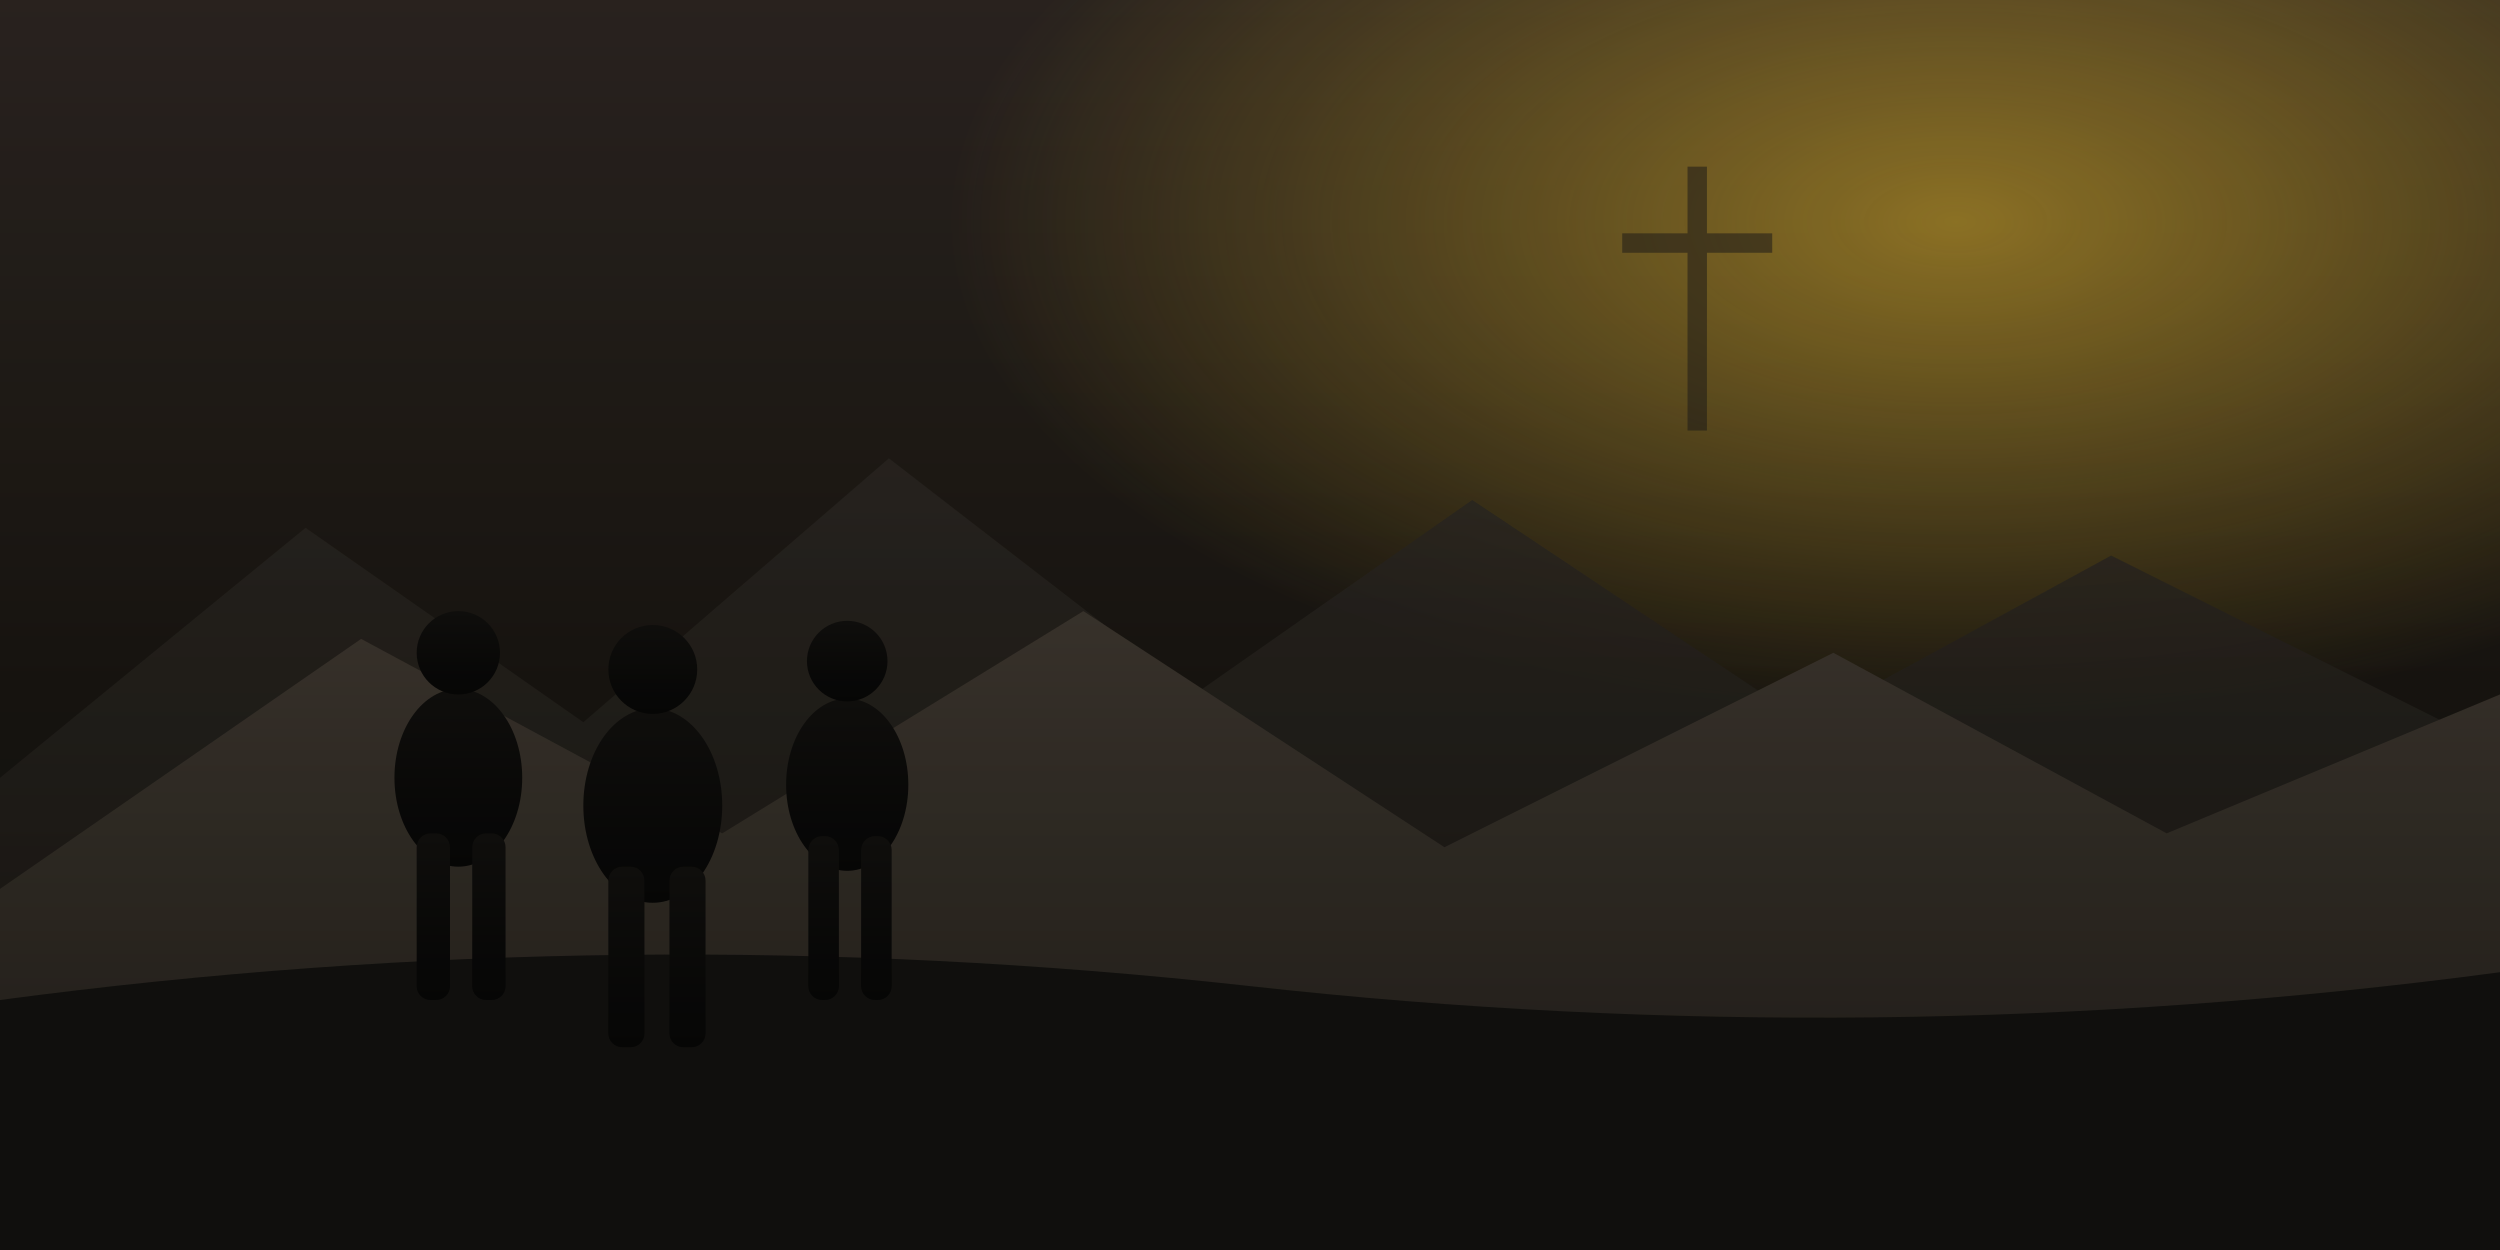
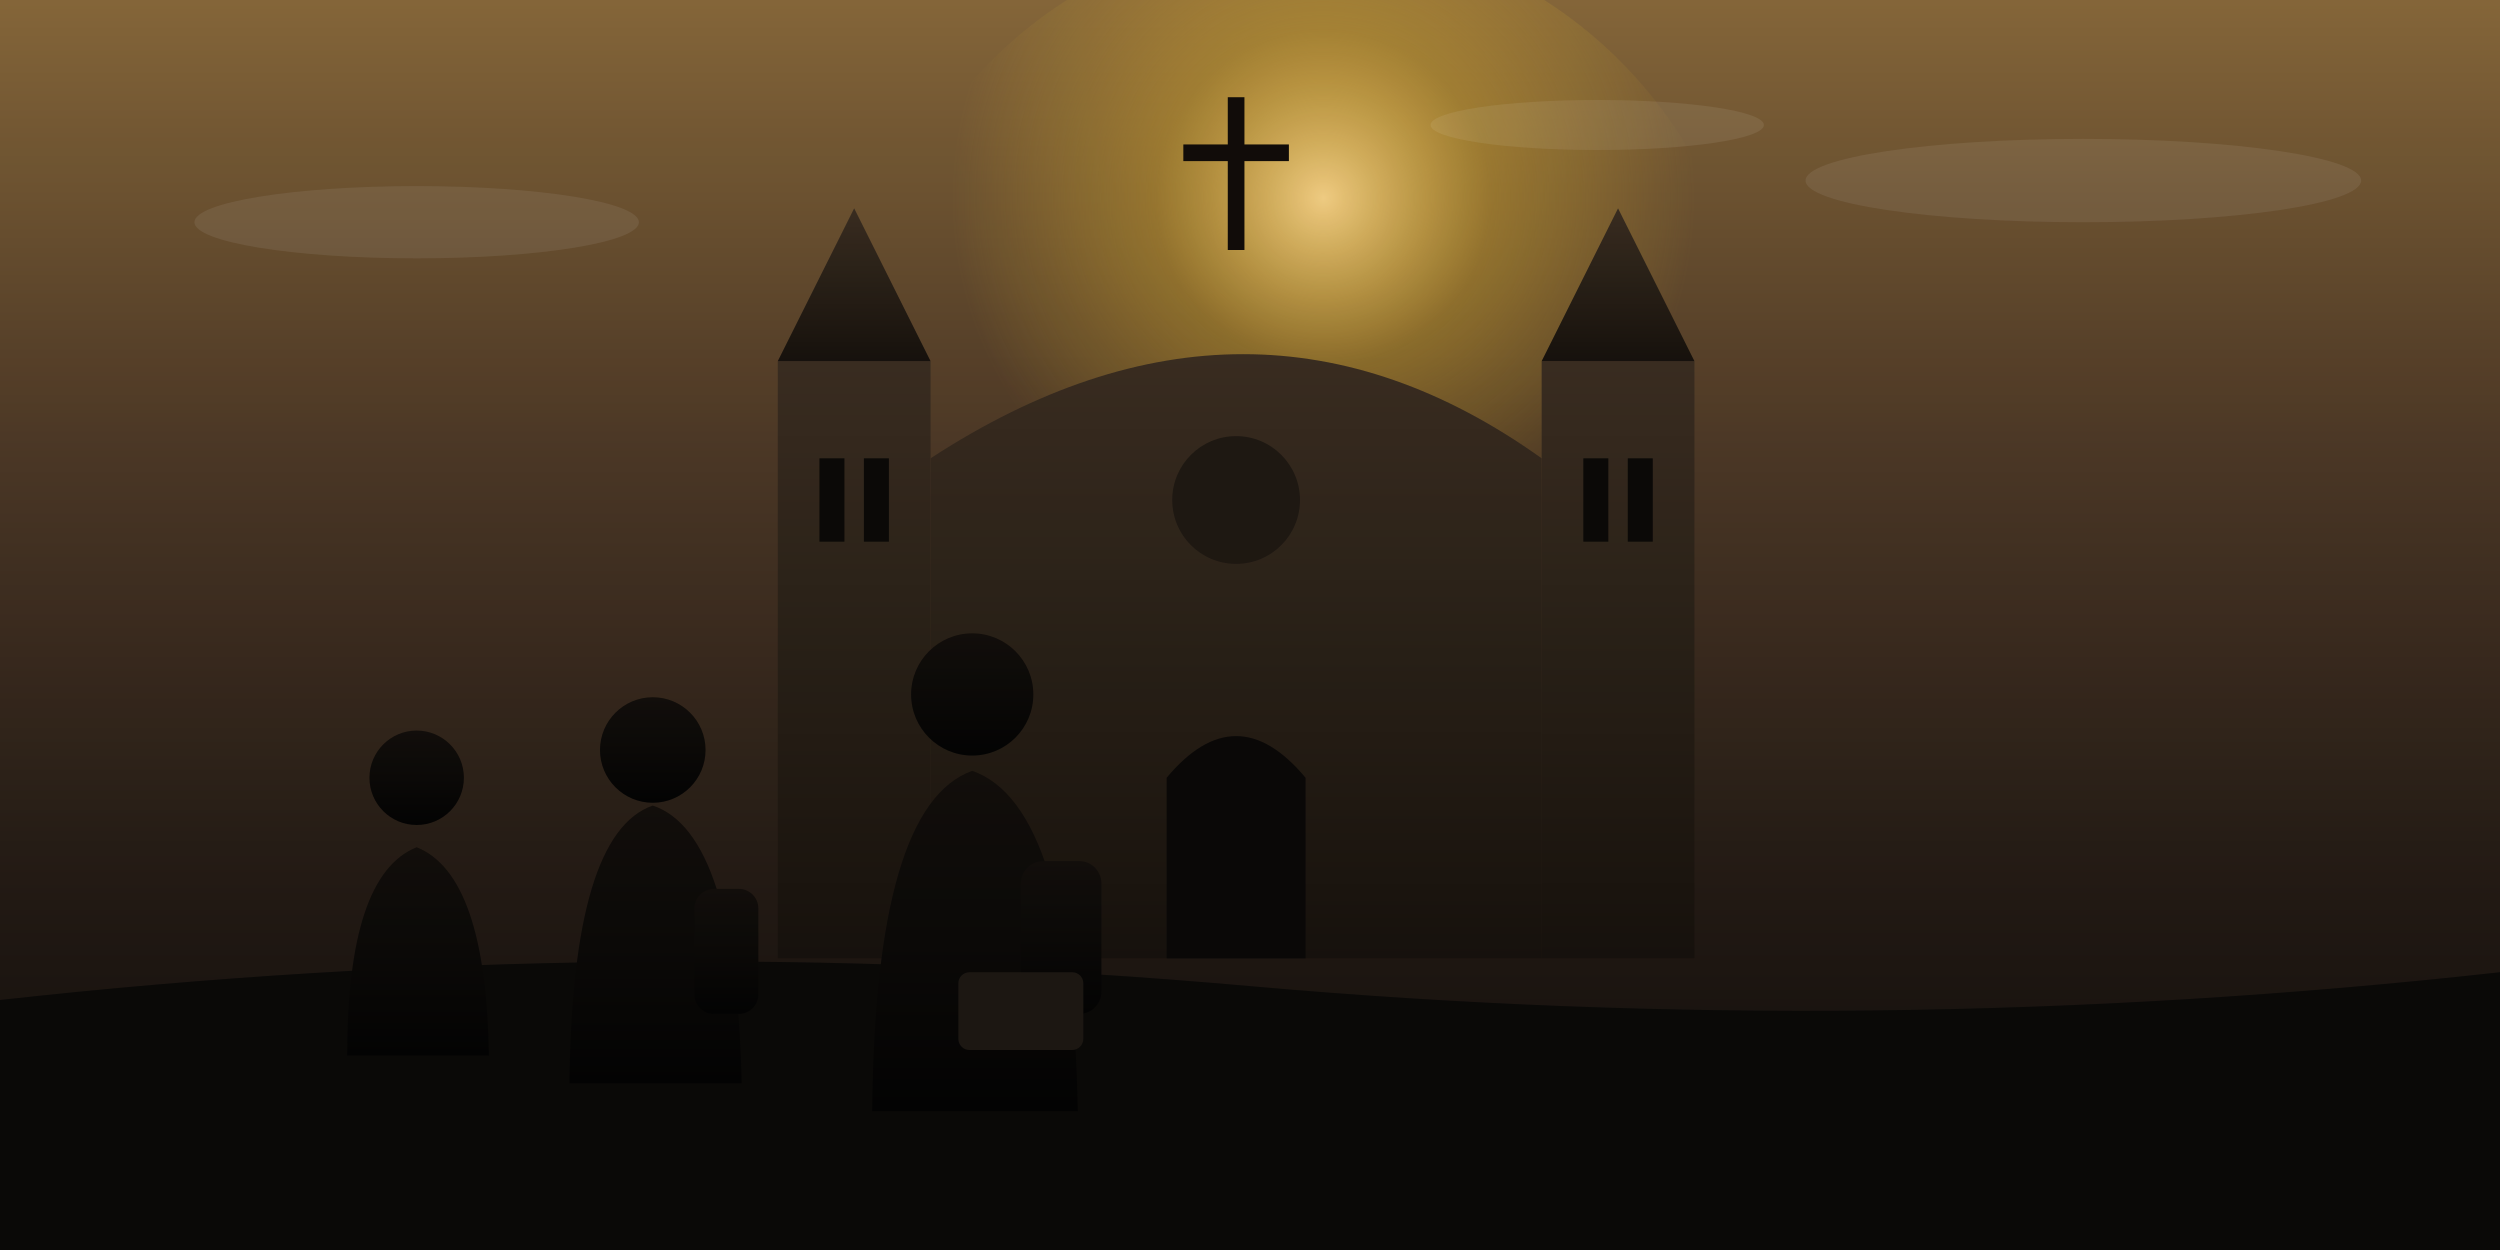
<svg xmlns="http://www.w3.org/2000/svg" viewBox="0 0 1800 900" preserveAspectRatio="xMidYMid slice">
  <defs>
    <linearGradient id="sky" x1="0" y1="0" x2="0" y2="1">
-       <stop offset="0%" stop-color="#2b2420" />
-       <stop offset="55%" stop-color="#17140f" />
-       <stop offset="100%" stop-color="#0b0b0d" />
+       <stop offset="0%" stop-color="#8a6a3a" />
+       <stop offset="35%" stop-color="#4f3a26" />
+       <stop offset="70%" stop-color="#241b14" />
+       <stop offset="100%" stop-color="#0b0a08" />
    </linearGradient>
-     <radialGradient id="sun" cx="78%" cy="18%" r="40%">
-       <stop offset="0%" stop-color="#f2c230" stop-opacity="0.55" />
+     <radialGradient id="sun" cx="52%" cy="30%" r="42%">
+       <stop offset="0%" stop-color="#ffd98a" stop-opacity="0.95" />
+       <stop offset="45%" stop-color="#f2c230" stop-opacity="0.35" />
      <stop offset="100%" stop-color="#f2c230" stop-opacity="0" />
    </radialGradient>
-     <linearGradient id="mnt1" x1="0" y1="0" x2="0" y2="1">
-       <stop offset="0%" stop-color="#3a342c" />
-       <stop offset="100%" stop-color="#1c1915" />
-     </linearGradient>
-     <linearGradient id="mnt2" x1="0" y1="0" x2="0" y2="1">
-       <stop offset="0%" stop-color="#2a2621" />
-       <stop offset="100%" stop-color="#14120f" />
+     <linearGradient id="towerGrad" x1="0" y1="0" x2="0" y2="1">
+       <stop offset="0%" stop-color="#3b2e20" />
+       <stop offset="100%" stop-color="#17120c" />
    </linearGradient>
    <linearGradient id="figGrad" x1="0" y1="0" x2="0" y2="1">
-       <stop offset="0%" stop-color="#0f0e0c" />
-       <stop offset="100%" stop-color="#050504" />
+       <stop offset="0%" stop-color="#130f0a" />
+       <stop offset="100%" stop-color="#030302" />
    </linearGradient>
  </defs>
  <rect width="1800" height="900" fill="url(#sky)" />
-   <rect width="1800" height="900" fill="url(#sun)" />
-   <path d="M0,560 L220,380 L420,520 L640,330 L860,500 L1060,360 L1300,520 L1520,400 L1800,540 L1800,900 L0,900 Z" fill="url(#mnt2)" opacity="0.8" />
-   <path d="M0,640 L260,460 L520,600 L780,440 L1040,610 L1320,470 L1560,600 L1800,500 L1800,900 L0,900 Z" fill="url(#mnt1)" />
-   <g opacity="0.55">
-     <rect x="1215" y="120" width="14" height="190" fill="#1f1c17" />
-     <rect x="1168" y="168" width="108" height="14" fill="#1f1c17" />
+   <circle cx="940" cy="270" r="320" fill="url(#sun)" />
+   <g fill="#fff" opacity="0.08">
+     <ellipse cx="300" cy="160" rx="160" ry="26" />
+     <ellipse cx="1500" cy="130" rx="200" ry="30" />
+     <ellipse cx="1150" cy="90" rx="120" ry="18" />
  </g>
-   <path d="M0,720 Q450,660 900,710 T1800,700 L1800,900 L0,900 Z" fill="#100f0d" />
+   <g fill="url(#towerGrad)">
+     <rect x="560" y="260" width="110" height="430" />
+     <path d="M560 260 L615 150 L670 260 Z" />
+     <rect x="590" y="330" width="18" height="60" fill="#0b0906" />
+     <rect x="622" y="330" width="18" height="60" fill="#0b0906" />
+     <rect x="1110" y="260" width="110" height="430" />
+     <path d="M1110 260 L1165 150 L1220 260 Z" />
+     <rect x="1140" y="330" width="18" height="60" fill="#0b0906" />
+     <rect x="1172" y="330" width="18" height="60" fill="#0b0906" />
+     <path d="M670 690 L670 330 Q900 180 1110 330 L1110 690 Z" />
+     <circle cx="890" cy="360" r="46" fill="#1d1711" opacity="0.9" />
+     <path d="M840 690 L840 560 Q890 500 940 560 L940 690 Z" fill="#0a0806" />
+   </g>
+   <g fill="#120d08">
+     <rect x="884" y="70" width="12" height="110" />
+     <rect x="852" y="104" width="76" height="12" />
+   </g>
+   <path d="M0,720 Q450,670 900,710 T1800,700 L1800,900 L0,900 Z" fill="#0a0906" />
  <g fill="url(#figGrad)">
-     <ellipse cx="330" cy="560" rx="46" ry="64" />
-     <circle cx="330" cy="470" r="30" />
-     <rect x="300" y="600" width="24" height="120" rx="10" />
-     <rect x="340" y="600" width="24" height="120" rx="10" />
-     <ellipse cx="470" cy="580" rx="50" ry="70" />
-     <circle cx="470" cy="482" r="32" />
-     <rect x="438" y="624" width="26" height="130" rx="10" />
-     <rect x="482" y="624" width="26" height="130" rx="10" />
-     <ellipse cx="610" cy="565" rx="44" ry="62" />
-     <circle cx="610" cy="476" r="29" />
-     <rect x="582" y="602" width="22" height="118" rx="10" />
-     <rect x="620" y="602" width="22" height="118" rx="10" />
+     <circle cx="300" cy="560" r="34" />
+     <path d="M250 760 Q250 630 300 610 Q350 630 352 760 Z" />
+     <circle cx="470" cy="540" r="38" />
+     <path d="M410 780 Q412 600 470 580 Q530 600 534 780 Z" />
+     <rect x="500" y="640" width="46" height="90" rx="14" />
+     <circle cx="700" cy="500" r="44" />
+     <path d="M628 800 Q630 580 700 555 Q772 580 776 800 Z" />
+     <rect x="735" y="620" width="58" height="110" rx="16" />
+     <rect x="690" y="700" width="90" height="56" rx="8" fill="#1d1812" />
  </g>
-   <rect width="1800" height="900" fill="#0b0b0d" opacity="0.08" />
+   <rect width="1800" height="900" fill="#0b0b0d" opacity="0.04" />
</svg>
